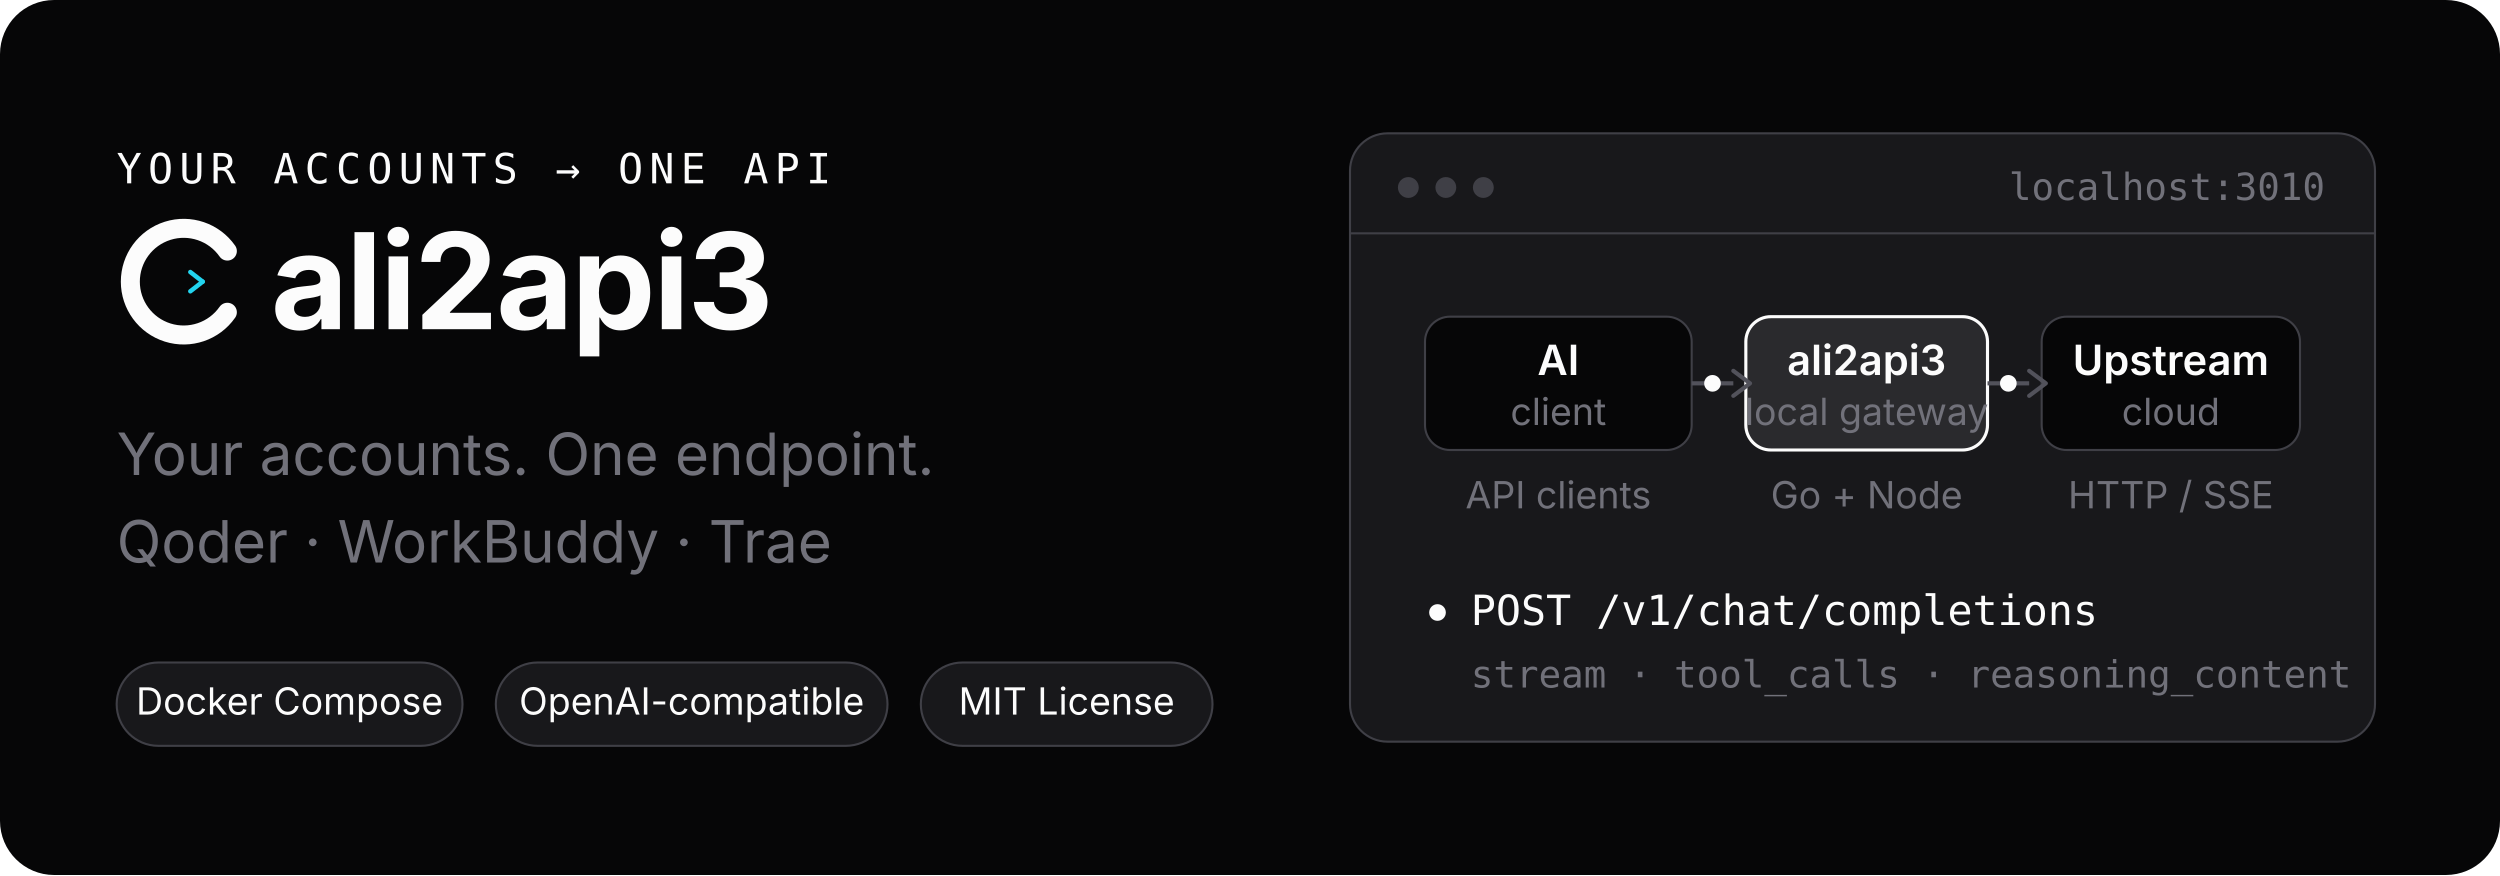
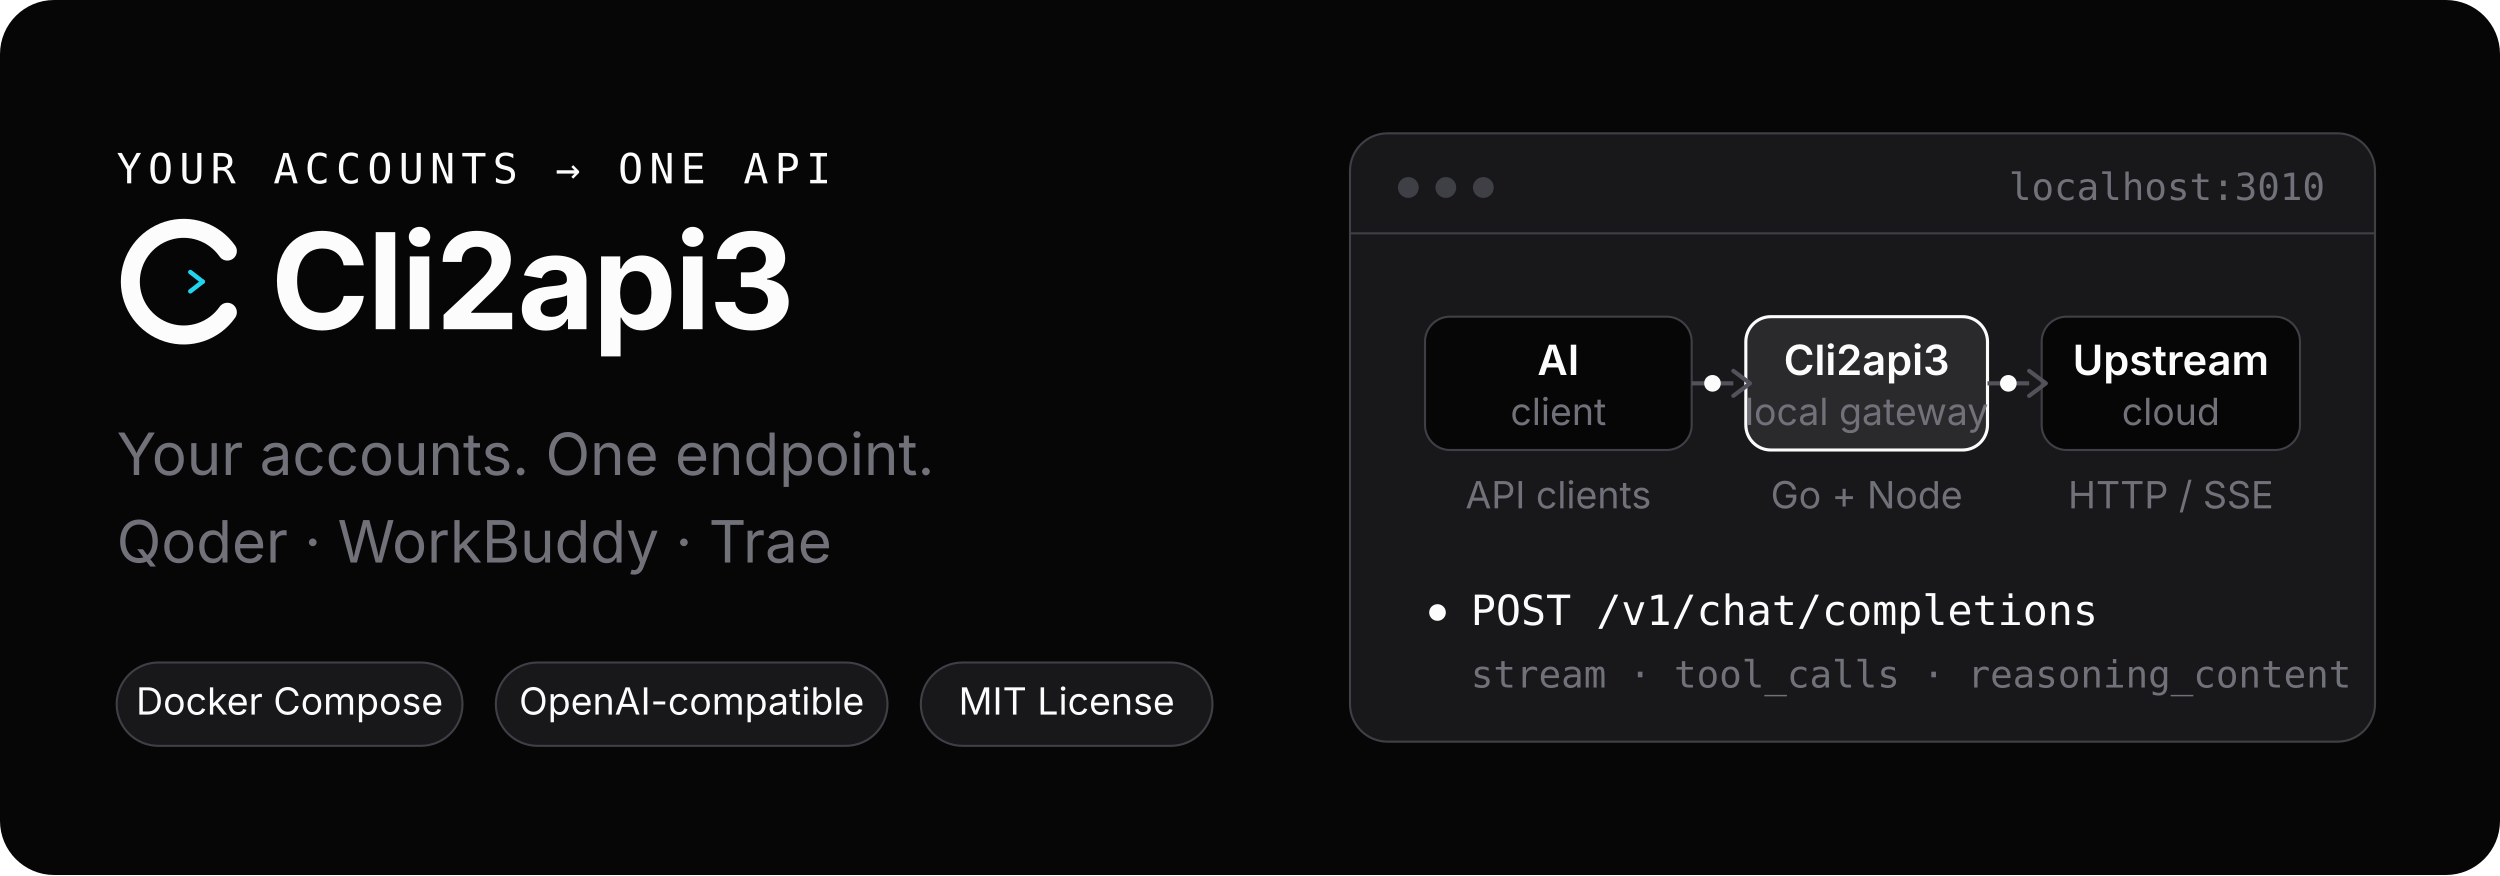
<svg xmlns="http://www.w3.org/2000/svg" width="1200" height="420" viewBox="0 0 1200 420" role="img" aria-labelledby="hero-title-en hero-desc-en" font-family="-apple-system, BlinkMacSystemFont, 'Segoe UI', 'PingFang SC', system-ui, sans-serif">
  <rect width="1200" height="420" rx="26" fill="#060607" />
  <g id="title-block">
    <text x="56" y="88" font-family="ui-monospace, 'SF Mono', Menlo, Consolas, monospace" font-size="20" letter-spacing="3" fill="#FCFCFC">YOUR ACCOUNTS → ONE API</text>
    <g transform="translate(36 84) scale(0.8)" fill="none">
      <path fill="none" stroke="#FCFCFC" stroke-width="11.4" stroke-linecap="round" stroke-linejoin="round" d="M 91.413 45.646 A 32.000 32.000 0 1 0 91.413 82.354" />
      <path fill="none" stroke="#22D3EE" stroke-width="2.7" stroke-linecap="round" stroke-linejoin="round" d="M 69.200 58.228 L 76.600 64.000" />
      <path fill="none" stroke="#22D3EE" stroke-width="2.7" stroke-linecap="round" stroke-linejoin="round" d="M 69.200 69.772 L 76.600 64.000" />
    </g>
-     <text x="130" y="158" font-size="64" font-weight="700" letter-spacing="-1" fill="#FCFCFC">ali2api3</text>
+     <text x="130" y="158" font-size="64" font-weight="700" letter-spacing="-1" fill="#FCFCFC">Cli2api3</text>
    <text x="56" y="228" font-size="28" fill="#71717A">Your accounts. One endpoint.</text>
    <text x="56" y="270" font-size="28" fill="#71717A">Qoder · WorkBuddy · Trae</text>
    <g font-size="18" fill="#FCFCFC">
      <rect x="56" y="318" width="166" height="40" rx="20" fill="#18181B" stroke="#3F3F46" />
      <text x="139" y="343" text-anchor="middle">Docker Compose</text>
      <rect x="238" y="318" width="188" height="40" rx="20" fill="#18181B" stroke="#3F3F46" />
      <text x="332" y="343" text-anchor="middle">OpenAI-compatible</text>
      <rect x="442" y="318" width="140" height="40" rx="20" fill="#18181B" stroke="#3F3F46" />
      <text x="512" y="343" text-anchor="middle">MIT License</text>
    </g>
  </g>
  <g id="flow-panel">
    <rect x="648" y="64" width="492" height="292" rx="18" fill="#18181B" stroke="#3F3F46" />
    <circle cx="676" cy="90" r="5" fill="#3F3F46" />
    <circle cx="694" cy="90" r="5" fill="#3F3F46" />
    <circle cx="712" cy="90" r="5" fill="#3F3F46" />
    <text x="1116" y="96" text-anchor="end" font-family="ui-monospace, 'SF Mono', Menlo, Consolas, monospace" font-size="18" fill="#71717A">localhost:3010</text>
    <line x1="648" y1="112" x2="1140" y2="112" stroke="#3F3F46" />
    <rect x="684" y="152" width="128" height="64" rx="12" fill="#060607" stroke="#3F3F46" />
    <text x="748" y="180" text-anchor="middle" font-size="20" font-weight="600" fill="#FCFCFC">AI</text>
    <text x="748" y="204" text-anchor="middle" font-size="18" fill="#71717A">client</text>
    <rect x="838" y="152" width="116" height="64" rx="12" fill="#FCFCFC" fill-opacity="0.08" stroke="#FCFCFC" stroke-width="1.5" />
-     <text x="896" y="180" text-anchor="middle" font-size="20" font-weight="600" fill="#FCFCFC">ali2api3</text>
+     <text x="896" y="180" text-anchor="middle" font-size="20" font-weight="600" fill="#FCFCFC">Cli2api3</text>
    <text x="896" y="204" text-anchor="middle" font-size="18" fill="#71717A">local gateway</text>
    <rect x="980" y="152" width="124" height="64" rx="12" fill="#060607" stroke="#3F3F46" />
    <text x="1042" y="180" text-anchor="middle" font-size="20" font-weight="600" fill="#FCFCFC">Upstream</text>
    <text x="1042" y="204" text-anchor="middle" font-size="18" fill="#71717A">cloud</text>
    <line x1="812" y1="184" x2="832" y2="184" stroke="#52525B" stroke-width="2" />
    <path d="M832 178 l8 6 -8 6" fill="none" stroke="#52525B" stroke-width="2" stroke-linecap="round" stroke-linejoin="round" />
    <circle cx="822" cy="184" r="4" fill="#FCFCFC" />
    <line x1="954" y1="184" x2="974" y2="184" stroke="#52525B" stroke-width="2" />
    <path d="M974 178 l8 6 -8 6" fill="none" stroke="#52525B" stroke-width="2" stroke-linecap="round" stroke-linejoin="round" />
    <circle cx="964" cy="184" r="4" fill="#FCFCFC" />
    <text x="748" y="244" text-anchor="middle" font-size="18" fill="#71717A">API clients</text>
    <text x="896" y="244" text-anchor="middle" font-size="18" fill="#71717A">Go + Node</text>
    <text x="1042" y="244" text-anchor="middle" font-size="18" fill="#71717A">HTTP / SSE</text>
    <circle cx="690" cy="294" r="4" fill="#FCFCFC" />
    <text x="706" y="300" font-family="ui-monospace, 'SF Mono', Menlo, Consolas, monospace" font-size="20" fill="#FCFCFC">POST /v1/chat/completions</text>
    <text x="706" y="330" font-family="ui-monospace, 'SF Mono', Menlo, Consolas, monospace" font-size="18" fill="#71717A">stream · tool_calls · reasoning_content</text>
  </g>
</svg>
